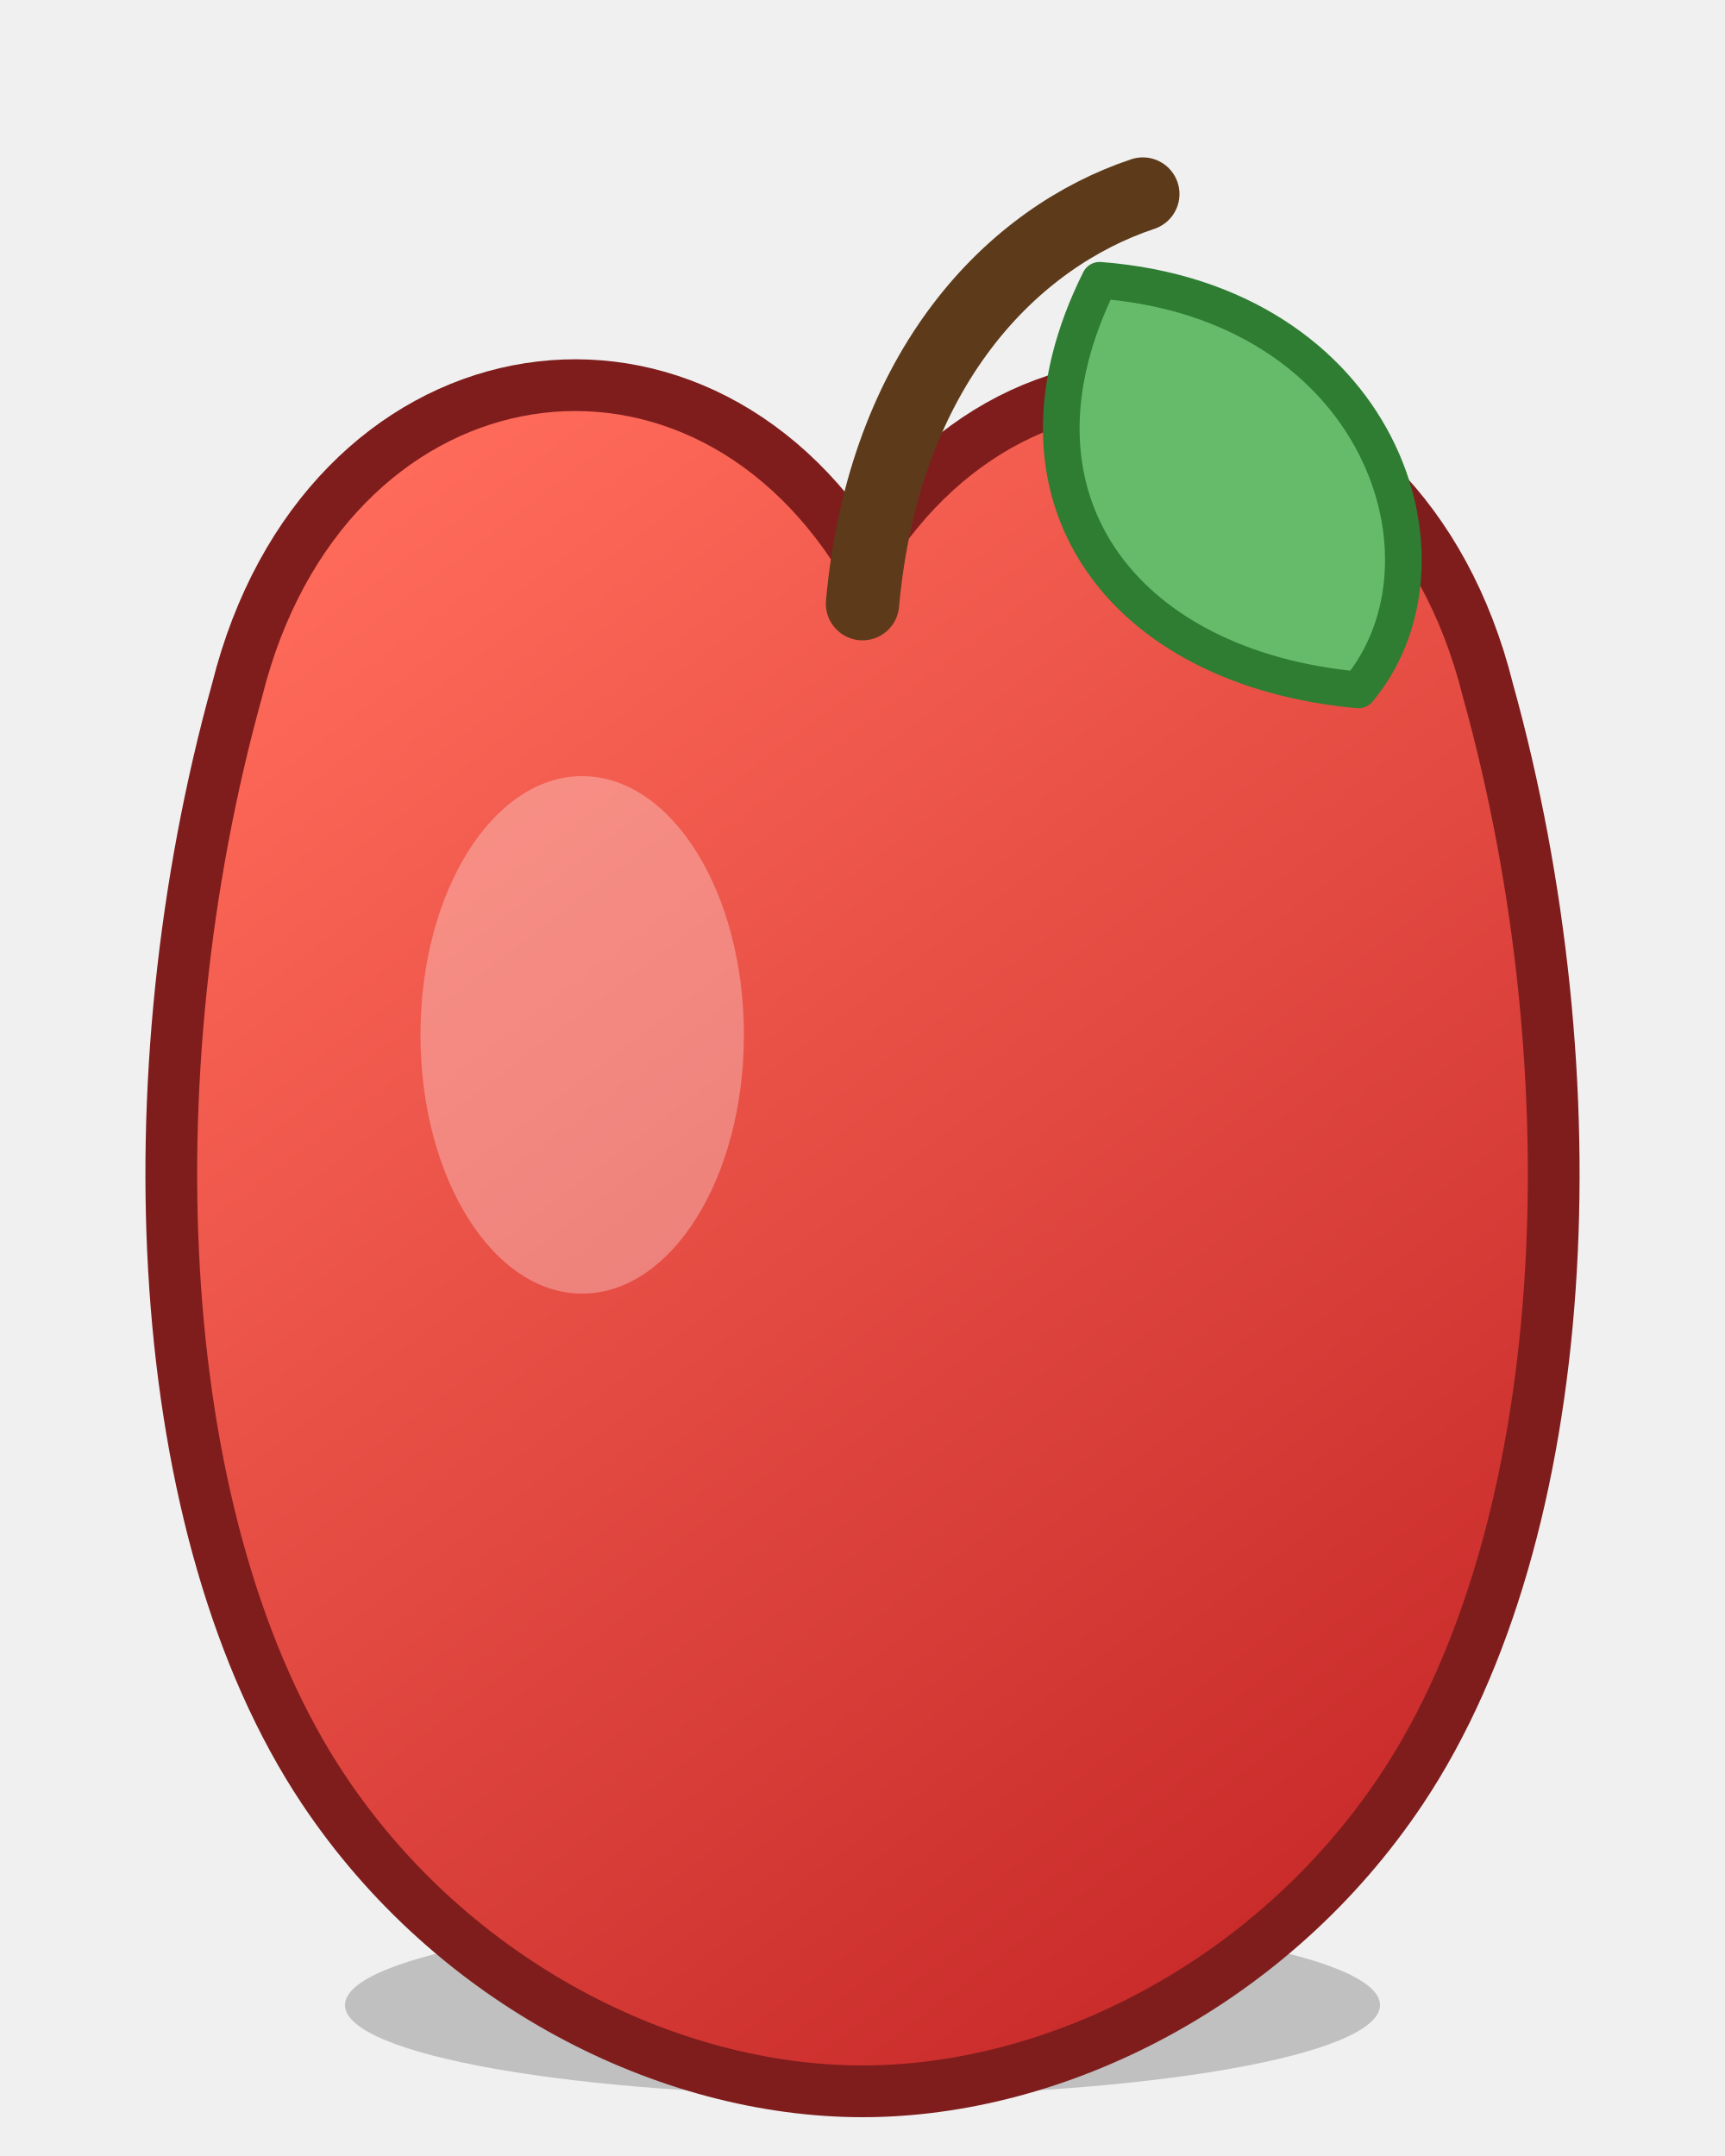
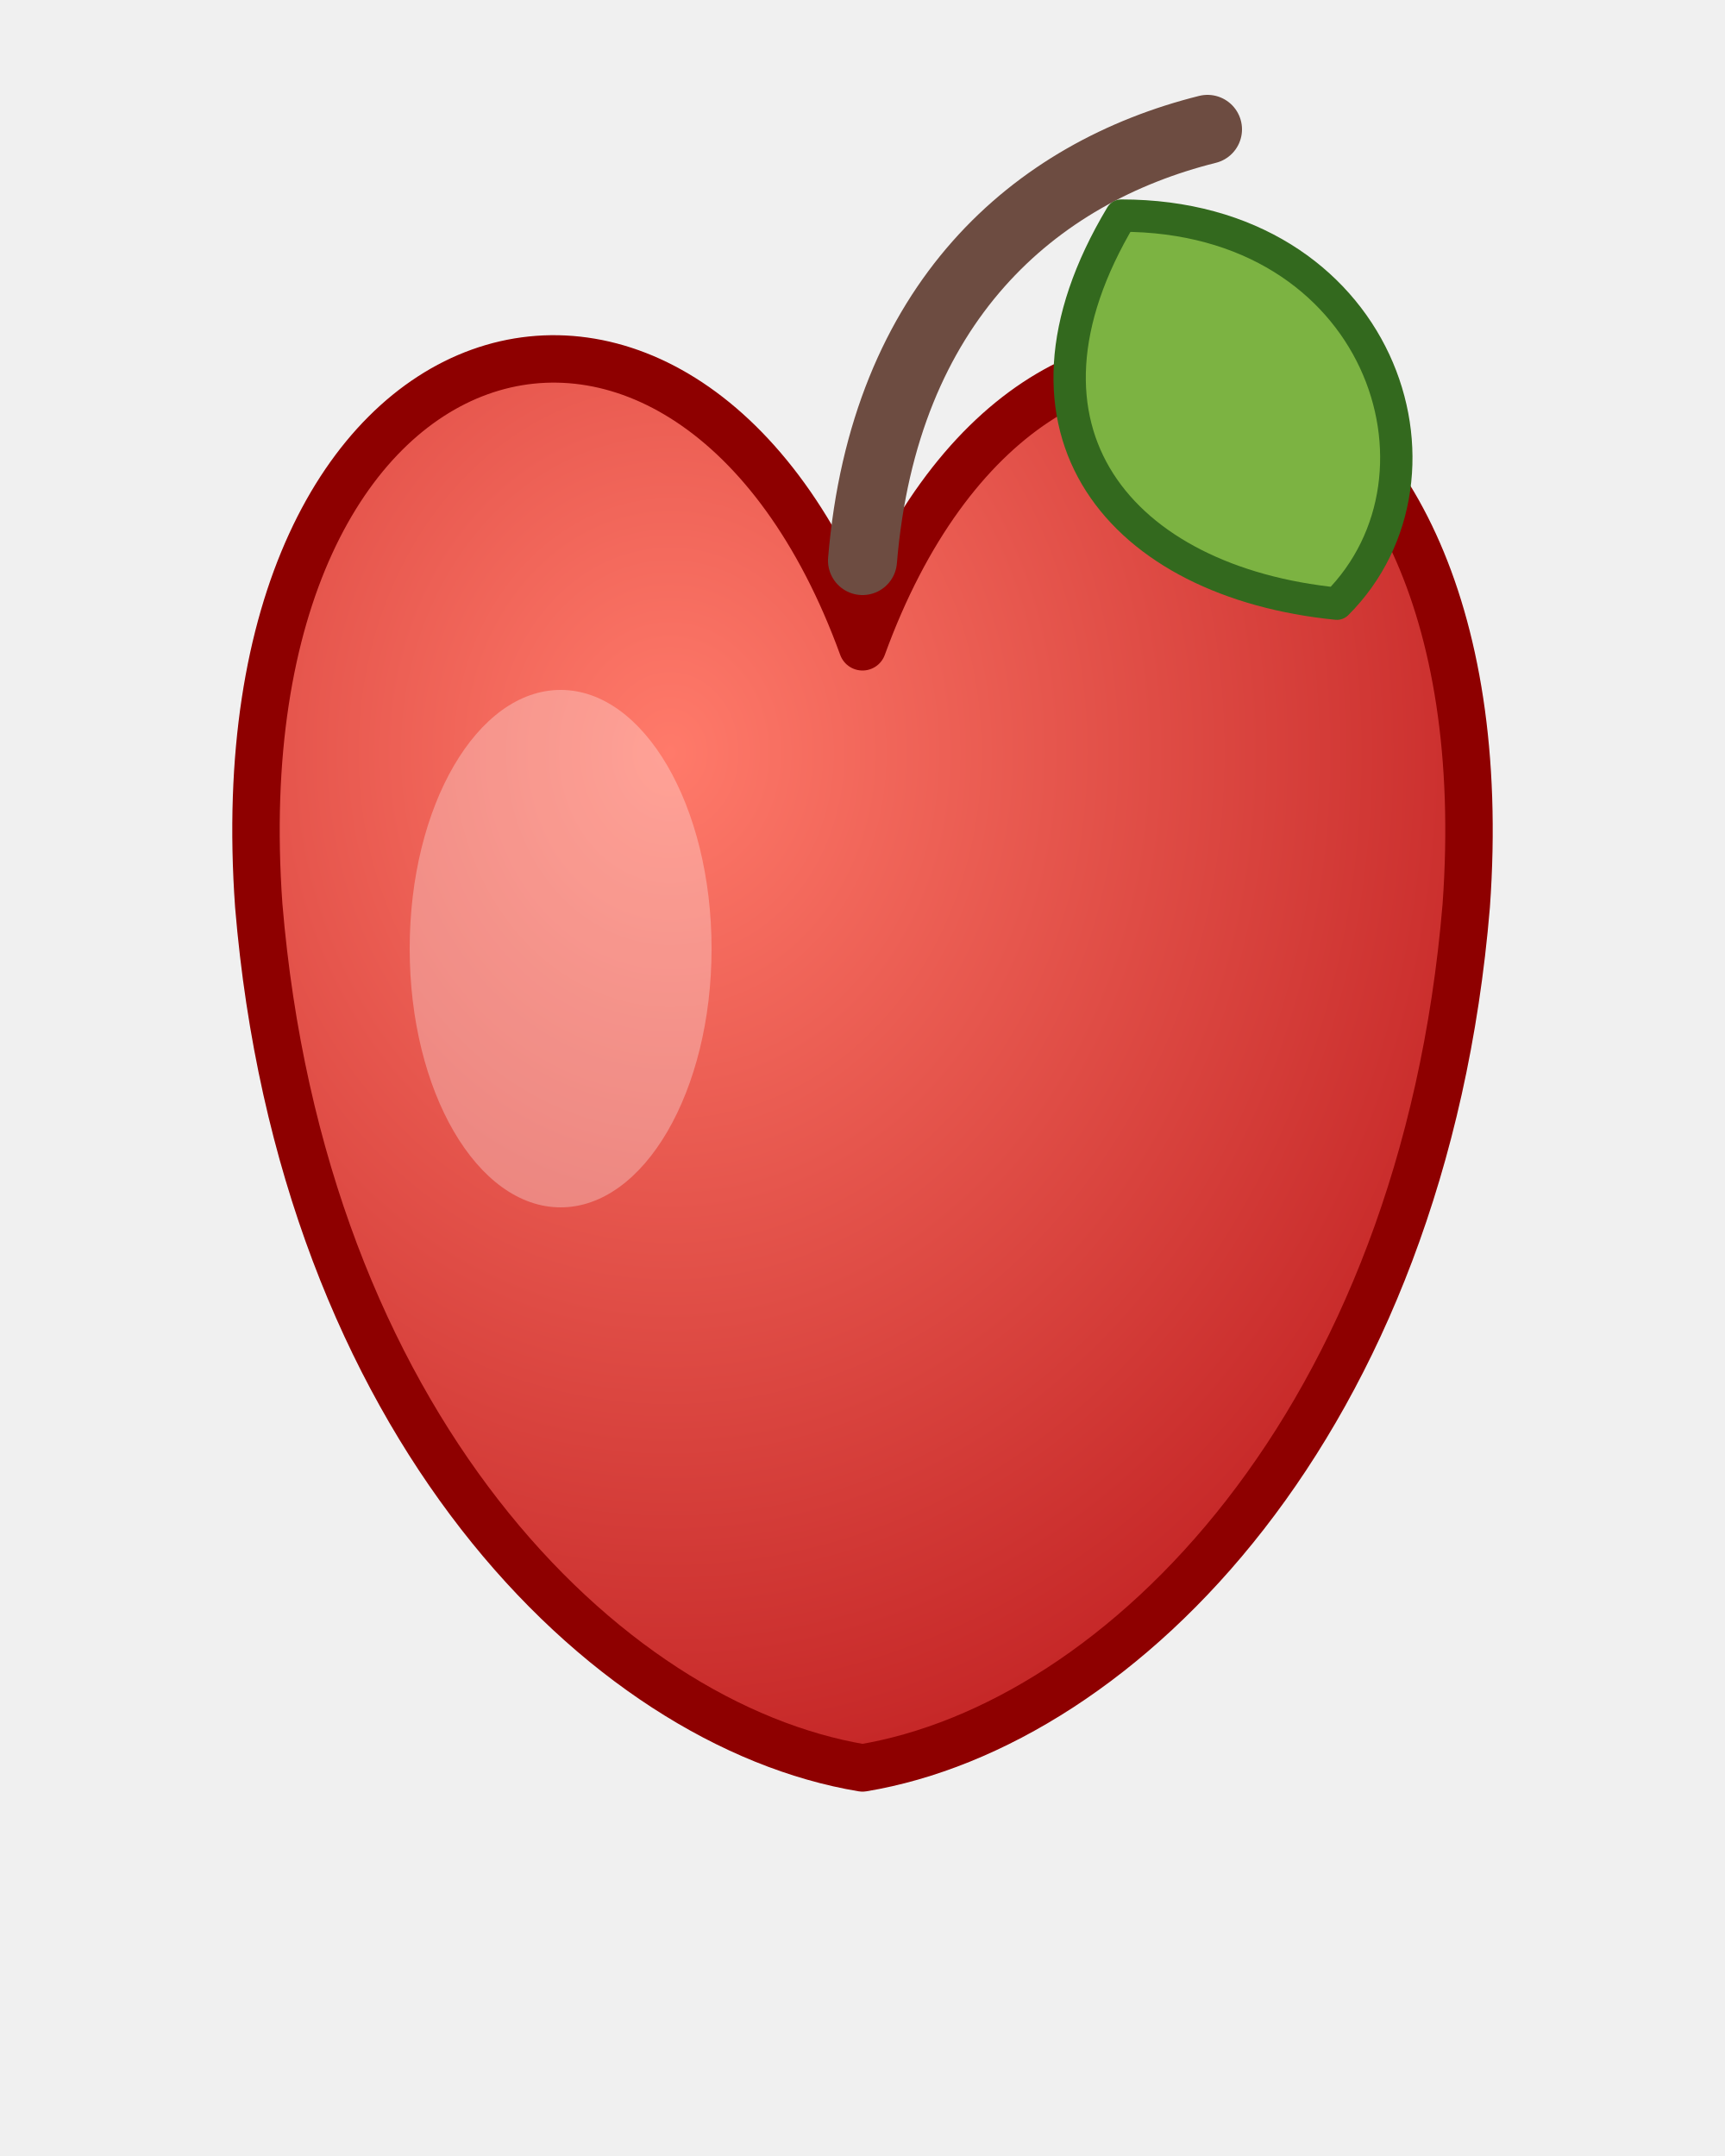
<svg xmlns="http://www.w3.org/2000/svg" viewBox="0 0 80 100">
  <defs>
-     <linearGradient id="appleBody" x1="18" y1="22" x2="68" y2="88" gradientUnits="userSpaceOnUse">
-       <stop stop-color="#ff6b5a" />
+     <radialGradient id="apple" cx="34%" cy="28%" r="72%">
+       <stop stop-color="#ff7a6a" />
      <stop offset="1" stop-color="#c62828" />
-     </linearGradient>
+     </radialGradient>
  </defs>
-   <ellipse cx="40" cy="93" rx="24" ry="4.2" fill="#000" opacity=".2" />
-   <path d="M40 26c8-13 25-10 29 6 5 18 4 39-4 51-6 9-16 14-25 14s-19-5-25-14c-8-12-9-33-4-51 4-16 21-19 29-6z" fill="url(#appleBody)" stroke="#7f1d1d" stroke-width="2.4" stroke-linejoin="round" />
-   <ellipse cx="27" cy="48" rx="7.5" ry="12" fill="#fff" opacity=".3" />
-   <path d="M40 28c1-11 7-17 13-19" fill="none" stroke="#5d3a1a" stroke-width="3.4" stroke-linecap="round" />
-   <path d="M51 13c13 1 17 13 12 19-11-1-17-9-12-19z" fill="#66bb6a" stroke="#2e7d32" stroke-width="1.7" stroke-linejoin="round" />
+   <path d="M40 30C48 8 70 14 68 42 66 66 52 80 40 82 28 80 14 66 12 42 10 14 32 8 40 30Z" fill="url(#apple)" stroke="#8e0000" stroke-width="2.2" stroke-linejoin="round" />
+   <ellipse cx="26" cy="44" rx="7" ry="12" fill="#fff" opacity=".3" />
+   <path d="M40 26c1-12 8-18 16-20" fill="none" stroke="#6d4c41" stroke-width="3.2" stroke-linecap="round" />
+   <path d="M52 10c12 0 16 12 10 18-10-1-16-8-10-18z" fill="#7cb342" stroke="#33691e" stroke-width="1.5" stroke-linejoin="round" />
</svg>
